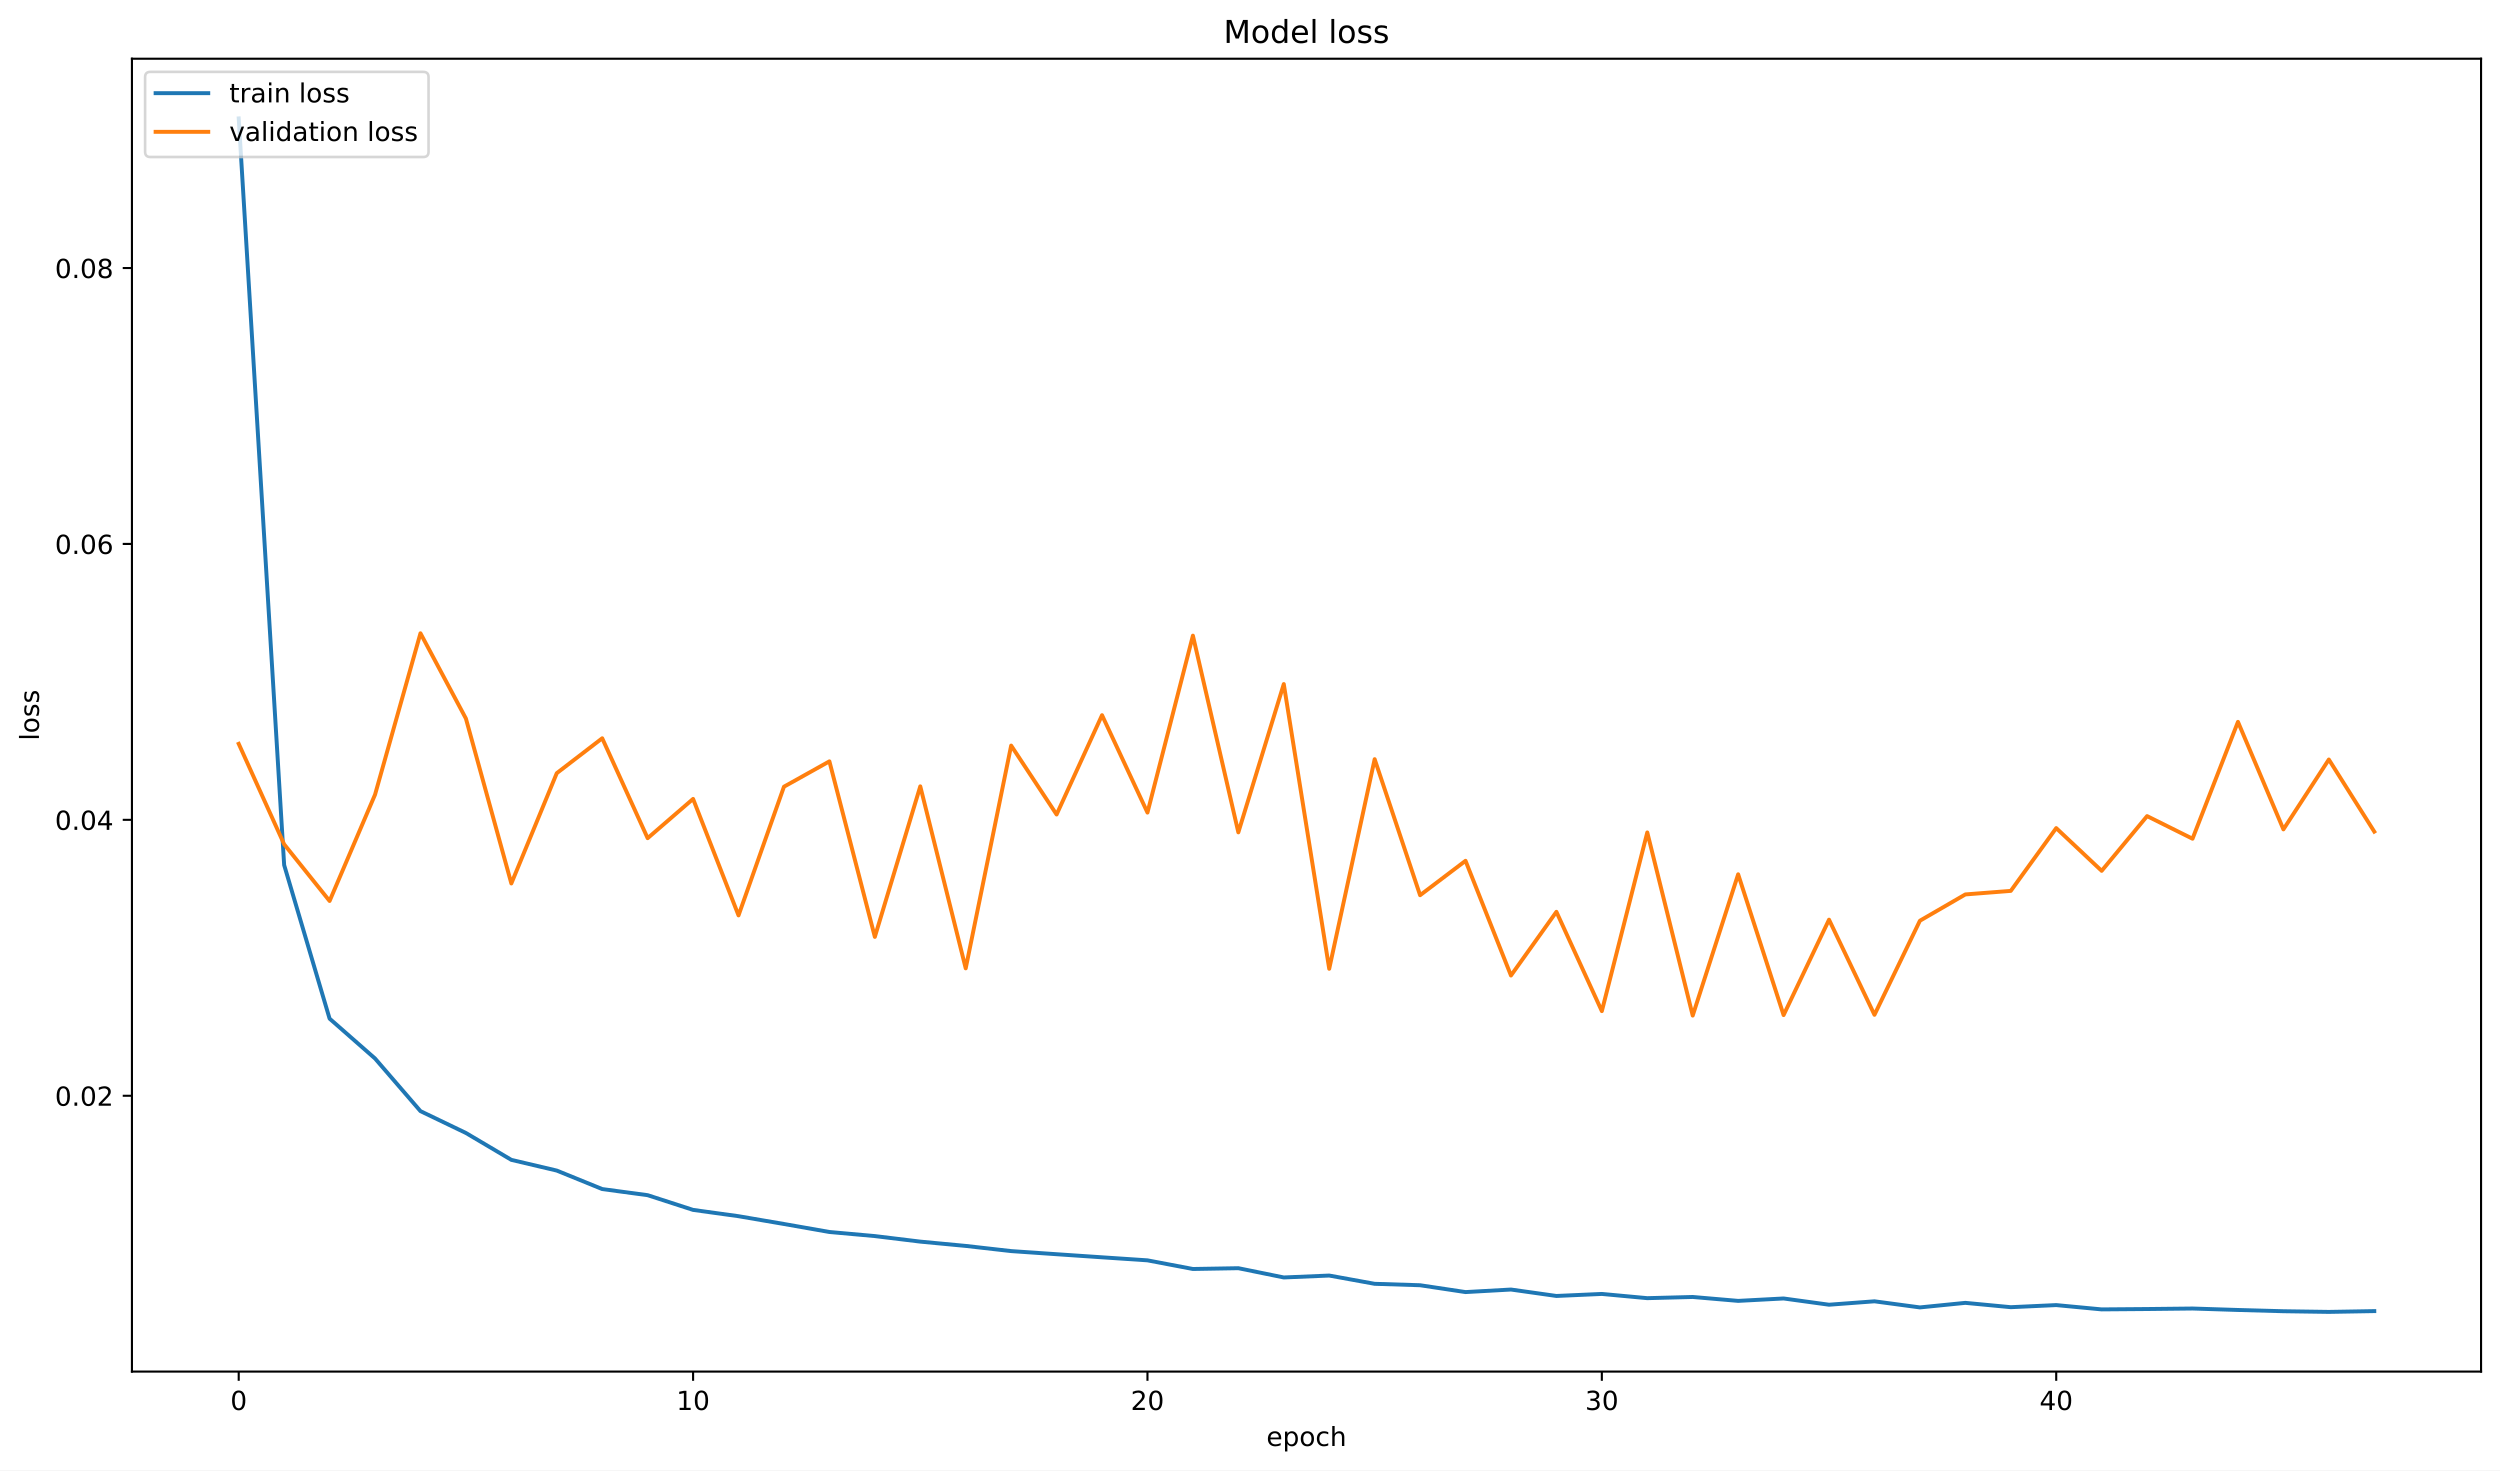
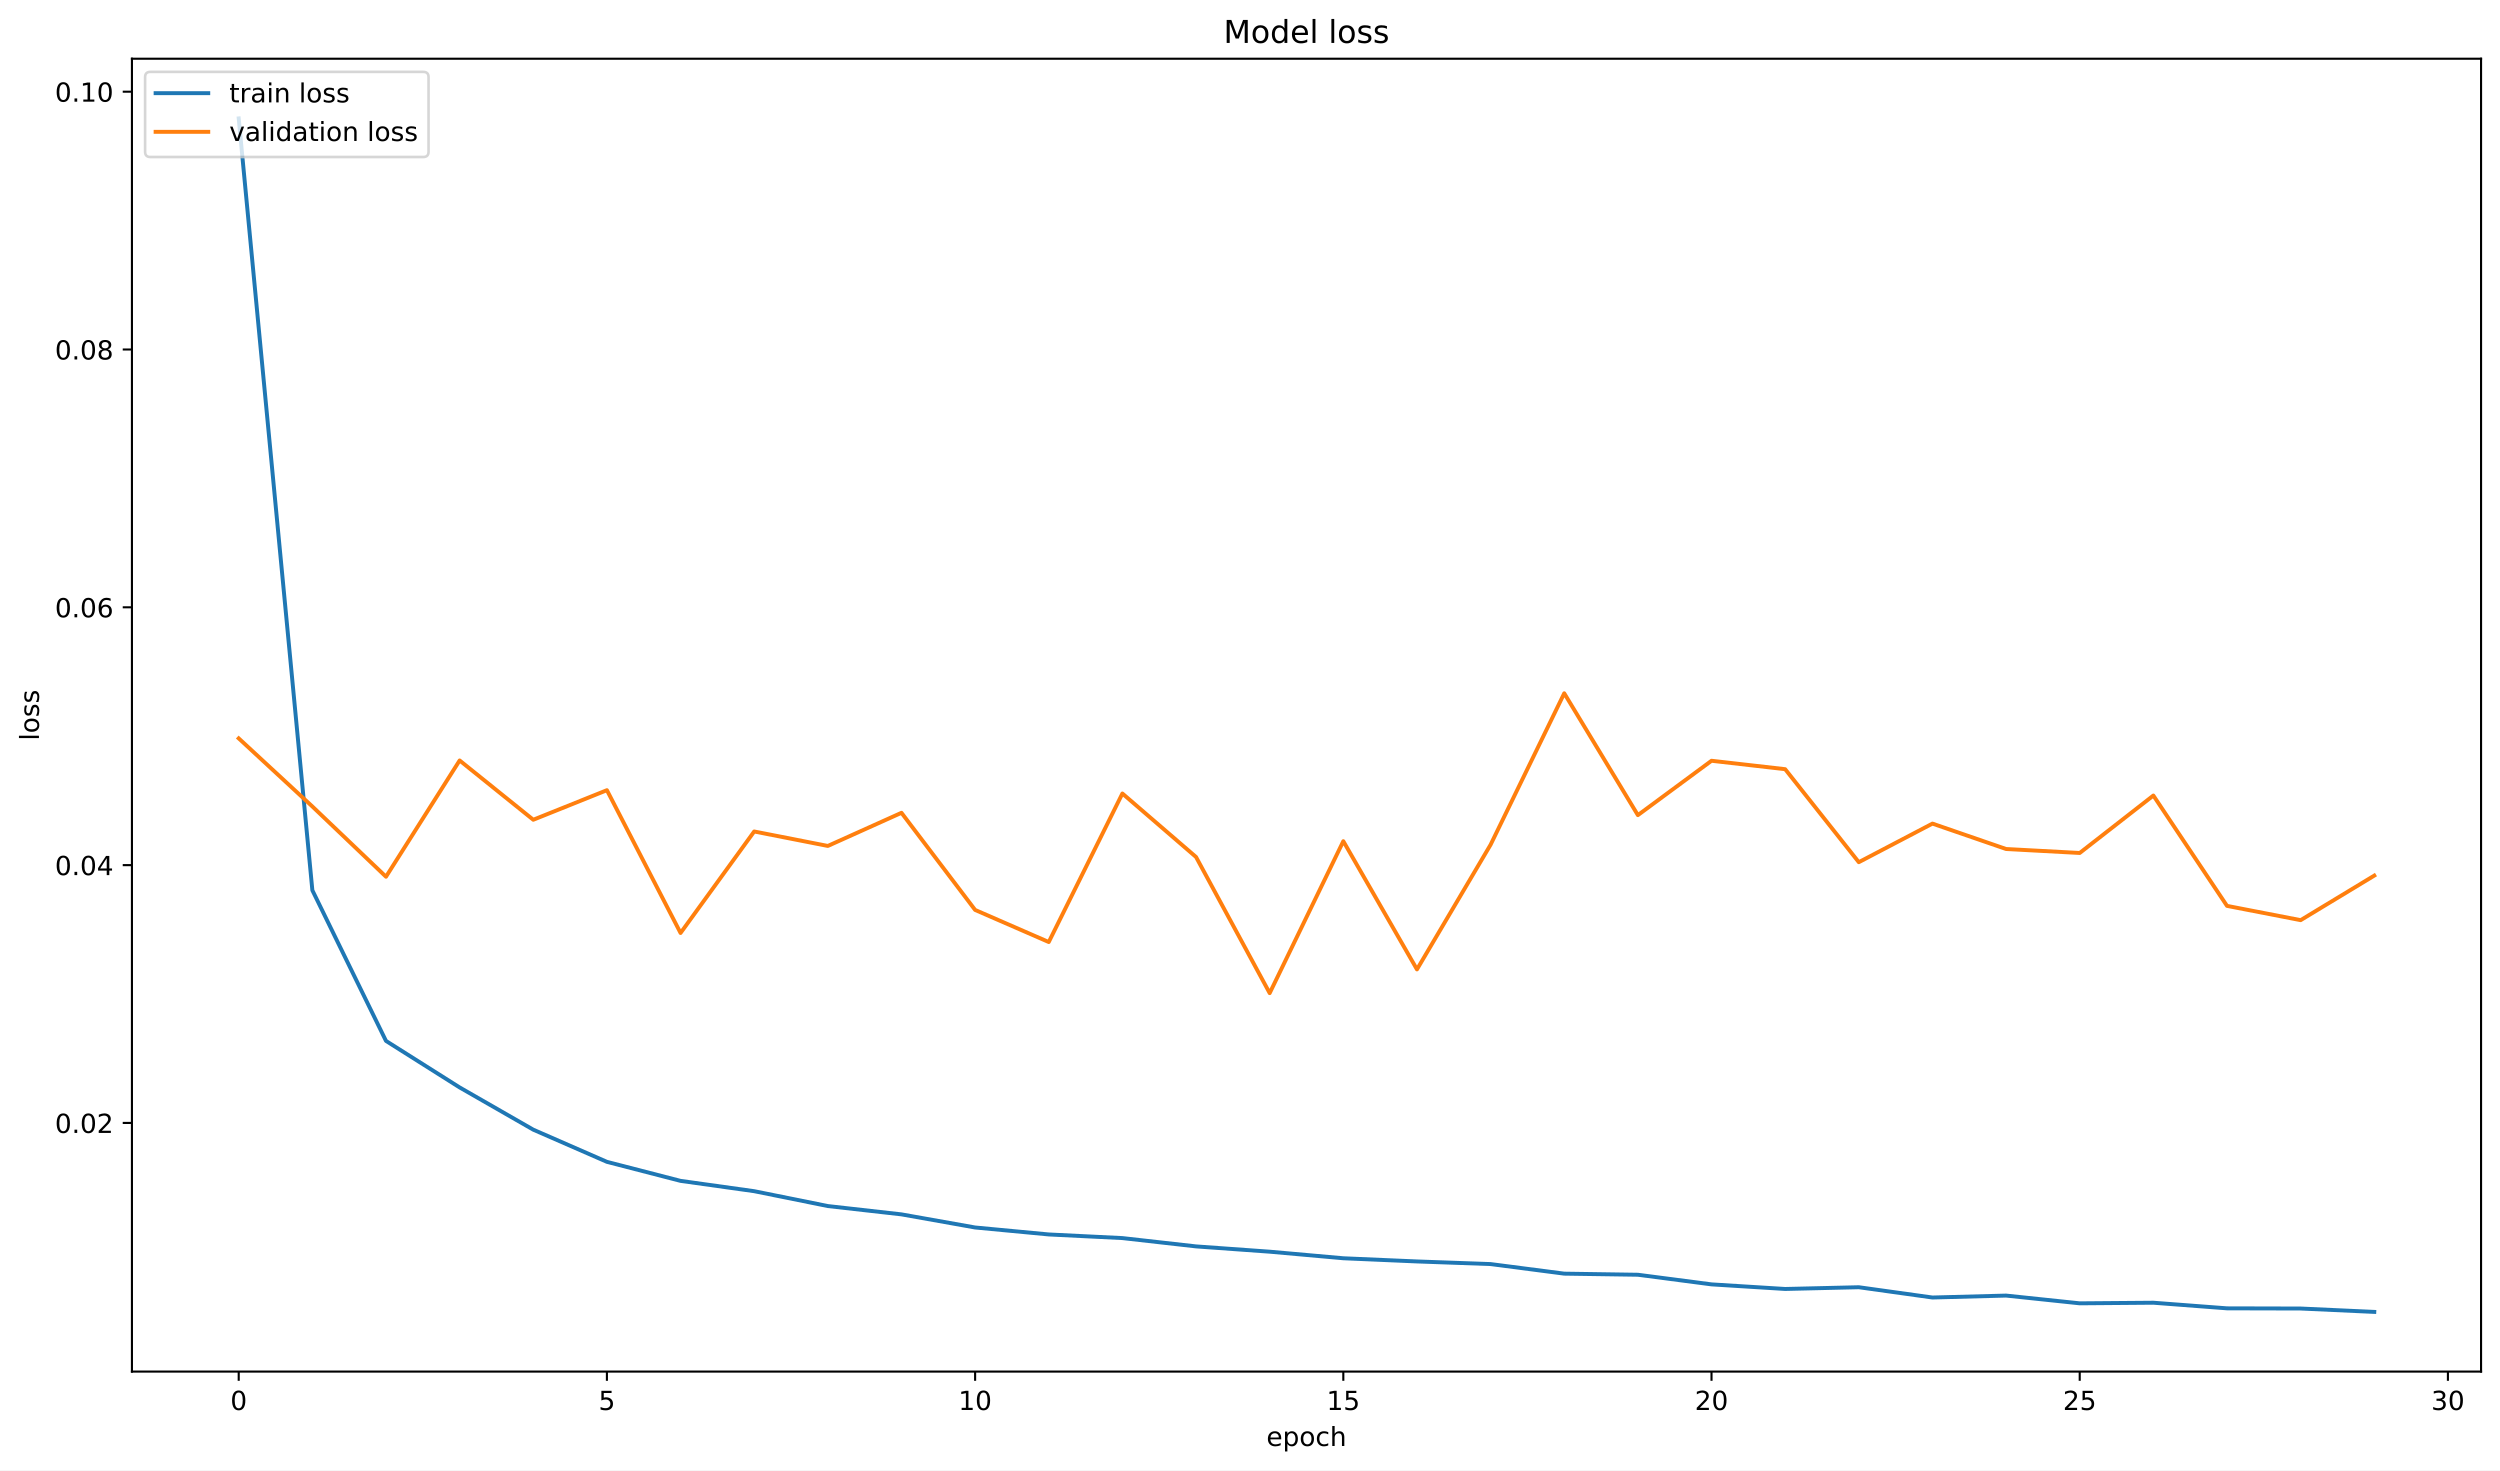
<svg xmlns="http://www.w3.org/2000/svg" xmlns:xlink="http://www.w3.org/1999/xlink" width="950.144pt" height="558.834pt" viewBox="0 0 950.144 558.834" version="1.1">
  <defs>
    <style type="text/css">*{stroke-linejoin: round; stroke-linecap: butt}</style>
  </defs>
  <g id="figure_1">
    <g id="patch_1">
      <path d="M 0 558.834  L 950.144 558.834  L 950.144 0  L 0 0  z " style="fill: #ffffff" />
    </g>
    <g id="axes_1">
      <g id="patch_2">
        <path d="M 50.144 521.278  L 942.944 521.278  L 942.944 22.318  L 50.144 22.318  z " style="fill: #ffffff" />
      </g>
      <g id="matplotlib.axis_1">
        <g id="xtick_1">
          <g id="line2d_1">
            <defs>
-               <path id="md56852be78" d="M 0 0  L 0 3.5  " style="stroke: #000000; stroke-width: 0.8" />
-             </defs>
-             <g>
-               <use xlink:href="#md56852be78" x="90.726" y="521.278" style="stroke: #000000; stroke-width: 0.8" />
+               <path id="m86fc3e5558" d="M 0 0  L 0 3.5  " style="stroke: #000000; stroke-width: 0.8" />
+             </defs>
+             <g>
+               <use xlink:href="#m86fc3e5558" x="90.726" y="521.278" style="stroke: #000000; stroke-width: 0.8" />
            </g>
          </g>
          <g id="text_1">
            <g transform="translate(87.54432 535.8766) scale(0.1 -0.1)">
              <defs>
                <path id="DejaVuSans-30" d="M 2034 4250  Q 1547 4250 1301 3770  Q 1056 3291 1056 2328  Q 1056 1369 1301 889  Q 1547 409 2034 409  Q 2525 409 2770 889  Q 3016 1369 3016 2328  Q 3016 3291 2770 3770  Q 2525 4250 2034 4250  z M 2034 4750  Q 2819 4750 3233 4129  Q 3647 3509 3647 2328  Q 3647 1150 3233 529  Q 2819 -91 2034 -91  Q 1250 -91 836 529  Q 422 1150 422 2328  Q 422 3509 836 4129  Q 1250 4750 2034 4750  z " transform="scale(0.015625)" />
              </defs>
              <use xlink:href="#DejaVuSans-30" />
            </g>
          </g>
        </g>
        <g id="xtick_2">
          <g id="line2d_2">
            <g>
-               <use xlink:href="#md56852be78" x="263.414" y="521.278" style="stroke: #000000; stroke-width: 0.8" />
+               <use xlink:href="#m86fc3e5558" x="230.663" y="521.278" style="stroke: #000000; stroke-width: 0.8" />
            </g>
          </g>
          <g id="text_2">
-             <g transform="translate(257.0517 535.8766) scale(0.1 -0.1)">
+             <g transform="translate(227.4816 535.8766) scale(0.1 -0.1)">
+               <defs>
+                 <path id="DejaVuSans-35" d="M 691 4666  L 3169 4666  L 3169 4134  L 1269 4134  L 1269 2991  Q 1406 3038 1543 3061  Q 1681 3084 1819 3084  Q 2600 3084 3056 2656  Q 3513 2228 3513 1497  Q 3513 744 3044 326  Q 2575 -91 1722 -91  Q 1428 -91 1123 -41  Q 819 9 494 109  L 494 744  Q 775 591 1075 516  Q 1375 441 1709 441  Q 2250 441 2565 725  Q 2881 1009 2881 1497  Q 2881 1984 2565 2268  Q 2250 2553 1709 2553  Q 1456 2553 1204 2497  Q 953 2441 691 2322  L 691 4666  z " transform="scale(0.015625)" />
+               </defs>
+               <use xlink:href="#DejaVuSans-35" />
+             </g>
+           </g>
+         </g>
+         <g id="xtick_3">
+           <g id="line2d_3">
+             <g>
+               <use xlink:href="#m86fc3e5558" x="370.6" y="521.278" style="stroke: #000000; stroke-width: 0.8" />
+             </g>
+           </g>
+           <g id="text_3">
+             <g transform="translate(364.2377 535.8766) scale(0.1 -0.1)">
              <defs>
                <path id="DejaVuSans-31" d="M 794 531  L 1825 531  L 1825 4091  L 703 3866  L 703 4441  L 1819 4666  L 2450 4666  L 2450 531  L 3481 531  L 3481 0  L 794 0  L 794 531  z " transform="scale(0.015625)" />
              </defs>
              <use xlink:href="#DejaVuSans-31" />
              <use xlink:href="#DejaVuSans-30" x="63.623" />
            </g>
          </g>
        </g>
-         <g id="xtick_3">
-           <g id="line2d_3">
-             <g>
-               <use xlink:href="#md56852be78" x="436.103" y="521.278" style="stroke: #000000; stroke-width: 0.8" />
-             </g>
-           </g>
-           <g id="text_3">
-             <g transform="translate(429.7402 535.8766) scale(0.1 -0.1)">
+         <g id="xtick_4">
+           <g id="line2d_4">
+             <g>
+               <use xlink:href="#m86fc3e5558" x="510.537" y="521.278" style="stroke: #000000; stroke-width: 0.8" />
+             </g>
+           </g>
+           <g id="text_4">
+             <g transform="translate(504.175 535.8766) scale(0.1 -0.1)">
+               <use xlink:href="#DejaVuSans-31" />
+               <use xlink:href="#DejaVuSans-35" x="63.623" />
+             </g>
+           </g>
+         </g>
+         <g id="xtick_5">
+           <g id="line2d_5">
+             <g>
+               <use xlink:href="#m86fc3e5558" x="650.475" y="521.278" style="stroke: #000000; stroke-width: 0.8" />
+             </g>
+           </g>
+           <g id="text_5">
+             <g transform="translate(644.1123 535.8766) scale(0.1 -0.1)">
              <defs>
                <path id="DejaVuSans-32" d="M 1228 531  L 3431 531  L 3431 0  L 469 0  L 469 531  Q 828 903 1448 1529  Q 2069 2156 2228 2338  Q 2531 2678 2651 2914  Q 2772 3150 2772 3378  Q 2772 3750 2511 3984  Q 2250 4219 1831 4219  Q 1534 4219 1204 4116  Q 875 4013 500 3803  L 500 4441  Q 881 4594 1212 4672  Q 1544 4750 1819 4750  Q 2544 4750 2975 4387  Q 3406 4025 3406 3419  Q 3406 3131 3298 2873  Q 3191 2616 2906 2266  Q 2828 2175 2409 1742  Q 1991 1309 1228 531  z " transform="scale(0.015625)" />
              </defs>
              <use xlink:href="#DejaVuSans-32" />
              <use xlink:href="#DejaVuSans-30" x="63.623" />
            </g>
          </g>
        </g>
-         <g id="xtick_4">
-           <g id="line2d_4">
-             <g>
-               <use xlink:href="#md56852be78" x="608.791" y="521.278" style="stroke: #000000; stroke-width: 0.8" />
-             </g>
-           </g>
-           <g id="text_4">
-             <g transform="translate(602.4288 535.8766) scale(0.1 -0.1)">
+         <g id="xtick_6">
+           <g id="line2d_6">
+             <g>
+               <use xlink:href="#m86fc3e5558" x="790.412" y="521.278" style="stroke: #000000; stroke-width: 0.8" />
+             </g>
+           </g>
+           <g id="text_6">
+             <g transform="translate(784.0496 535.8766) scale(0.1 -0.1)">
+               <use xlink:href="#DejaVuSans-32" />
+               <use xlink:href="#DejaVuSans-35" x="63.623" />
+             </g>
+           </g>
+         </g>
+         <g id="xtick_7">
+           <g id="line2d_7">
+             <g>
+               <use xlink:href="#m86fc3e5558" x="930.349" y="521.278" style="stroke: #000000; stroke-width: 0.8" />
+             </g>
+           </g>
+           <g id="text_7">
+             <g transform="translate(923.9869 535.8766) scale(0.1 -0.1)">
              <defs>
                <path id="DejaVuSans-33" d="M 2597 2516  Q 3050 2419 3304 2112  Q 3559 1806 3559 1356  Q 3559 666 3084 287  Q 2609 -91 1734 -91  Q 1441 -91 1130 -33  Q 819 25 488 141  L 488 750  Q 750 597 1062 519  Q 1375 441 1716 441  Q 2309 441 2620 675  Q 2931 909 2931 1356  Q 2931 1769 2642 2001  Q 2353 2234 1838 2234  L 1294 2234  L 1294 2753  L 1863 2753  Q 2328 2753 2575 2939  Q 2822 3125 2822 3475  Q 2822 3834 2567 4026  Q 2313 4219 1838 4219  Q 1578 4219 1281 4162  Q 984 4106 628 3988  L 628 4550  Q 988 4650 1302 4700  Q 1616 4750 1894 4750  Q 2613 4750 3031 4423  Q 3450 4097 3450 3541  Q 3450 3153 3228 2886  Q 3006 2619 2597 2516  z " transform="scale(0.015625)" />
              </defs>
              <use xlink:href="#DejaVuSans-33" />
              <use xlink:href="#DejaVuSans-30" x="63.623" />
            </g>
          </g>
        </g>
-         <g id="xtick_5">
-           <g id="line2d_5">
-             <g>
-               <use xlink:href="#md56852be78" x="781.48" y="521.278" style="stroke: #000000; stroke-width: 0.8" />
-             </g>
-           </g>
-           <g id="text_5">
-             <g transform="translate(775.1174 535.8766) scale(0.1 -0.1)">
-               <defs>
-                 <path id="DejaVuSans-34" d="M 2419 4116  L 825 1625  L 2419 1625  L 2419 4116  z M 2253 4666  L 3047 4666  L 3047 1625  L 3713 1625  L 3713 1100  L 3047 1100  L 3047 0  L 2419 0  L 2419 1100  L 313 1100  L 313 1709  L 2253 4666  z " transform="scale(0.015625)" />
-               </defs>
-               <use xlink:href="#DejaVuSans-34" />
-               <use xlink:href="#DejaVuSans-30" x="63.623" />
-             </g>
-           </g>
-         </g>
-         <g id="text_6">
+         <g id="text_8">
          <g transform="translate(481.3156 549.5547) scale(0.1 -0.1)">
            <defs>
              <path id="DejaVuSans-65" d="M 3597 1894  L 3597 1613  L 953 1613  Q 991 1019 1311 708  Q 1631 397 2203 397  Q 2534 397 2845 478  Q 3156 559 3463 722  L 3463 178  Q 3153 47 2828 -22  Q 2503 -91 2169 -91  Q 1331 -91 842 396  Q 353 884 353 1716  Q 353 2575 817 3079  Q 1281 3584 2069 3584  Q 2775 3584 3186 3129  Q 3597 2675 3597 1894  z M 3022 2063  Q 3016 2534 2758 2815  Q 2500 3097 2075 3097  Q 1594 3097 1305 2825  Q 1016 2553 972 2059  L 3022 2063  z " transform="scale(0.015625)" />
              <path id="DejaVuSans-70" d="M 1159 525  L 1159 -1331  L 581 -1331  L 581 3500  L 1159 3500  L 1159 2969  Q 1341 3281 1617 3432  Q 1894 3584 2278 3584  Q 2916 3584 3314 3078  Q 3713 2572 3713 1747  Q 3713 922 3314 415  Q 2916 -91 2278 -91  Q 1894 -91 1617 61  Q 1341 213 1159 525  z M 3116 1747  Q 3116 2381 2855 2742  Q 2594 3103 2138 3103  Q 1681 3103 1420 2742  Q 1159 2381 1159 1747  Q 1159 1113 1420 752  Q 1681 391 2138 391  Q 2594 391 2855 752  Q 3116 1113 3116 1747  z " transform="scale(0.015625)" />
              <path id="DejaVuSans-6f" d="M 1959 3097  Q 1497 3097 1228 2736  Q 959 2375 959 1747  Q 959 1119 1226 758  Q 1494 397 1959 397  Q 2419 397 2687 759  Q 2956 1122 2956 1747  Q 2956 2369 2687 2733  Q 2419 3097 1959 3097  z M 1959 3584  Q 2709 3584 3137 3096  Q 3566 2609 3566 1747  Q 3566 888 3137 398  Q 2709 -91 1959 -91  Q 1206 -91 779 398  Q 353 888 353 1747  Q 353 2609 779 3096  Q 1206 3584 1959 3584  z " transform="scale(0.015625)" />
              <path id="DejaVuSans-63" d="M 3122 3366  L 3122 2828  Q 2878 2963 2633 3030  Q 2388 3097 2138 3097  Q 1578 3097 1268 2742  Q 959 2388 959 1747  Q 959 1106 1268 751  Q 1578 397 2138 397  Q 2388 397 2633 464  Q 2878 531 3122 666  L 3122 134  Q 2881 22 2623 -34  Q 2366 -91 2075 -91  Q 1284 -91 818 406  Q 353 903 353 1747  Q 353 2603 823 3093  Q 1294 3584 2113 3584  Q 2378 3584 2631 3529  Q 2884 3475 3122 3366  z " transform="scale(0.015625)" />
              <path id="DejaVuSans-68" d="M 3513 2113  L 3513 0  L 2938 0  L 2938 2094  Q 2938 2591 2744 2837  Q 2550 3084 2163 3084  Q 1697 3084 1428 2787  Q 1159 2491 1159 1978  L 1159 0  L 581 0  L 581 4863  L 1159 4863  L 1159 2956  Q 1366 3272 1645 3428  Q 1925 3584 2291 3584  Q 2894 3584 3203 3211  Q 3513 2838 3513 2113  z " transform="scale(0.015625)" />
            </defs>
            <use xlink:href="#DejaVuSans-65" />
            <use xlink:href="#DejaVuSans-70" x="61.523" />
            <use xlink:href="#DejaVuSans-6f" x="125" />
            <use xlink:href="#DejaVuSans-63" x="186.182" />
            <use xlink:href="#DejaVuSans-68" x="241.162" />
          </g>
        </g>
      </g>
      <g id="matplotlib.axis_2">
        <g id="ytick_1">
-           <g id="line2d_6">
-             <defs>
-               <path id="m4cce33ece0" d="M 0 0  L -3.5 0  " style="stroke: #000000; stroke-width: 0.8" />
-             </defs>
-             <g>
-               <use xlink:href="#m4cce33ece0" x="50.144" y="416.449" style="stroke: #000000; stroke-width: 0.8" />
-             </g>
-           </g>
-           <g id="text_7">
-             <g transform="translate(20.87813 420.2486) scale(0.1 -0.1)">
+           <g id="line2d_8">
+             <defs>
+               <path id="md9d96e3da4" d="M 0 0  L -3.5 0  " style="stroke: #000000; stroke-width: 0.8" />
+             </defs>
+             <g>
+               <use xlink:href="#md9d96e3da4" x="50.144" y="426.776" style="stroke: #000000; stroke-width: 0.8" />
+             </g>
+           </g>
+           <g id="text_9">
+             <g transform="translate(20.87813 430.5754) scale(0.1 -0.1)">
              <defs>
                <path id="DejaVuSans-2e" d="M 684 794  L 1344 794  L 1344 0  L 684 0  L 684 794  z " transform="scale(0.015625)" />
              </defs>
              <use xlink:href="#DejaVuSans-30" />
              <use xlink:href="#DejaVuSans-2e" x="63.623" />
              <use xlink:href="#DejaVuSans-30" x="95.41" />
              <use xlink:href="#DejaVuSans-32" x="159.033" />
            </g>
          </g>
        </g>
        <g id="ytick_2">
-           <g id="line2d_7">
-             <g>
-               <use xlink:href="#m4cce33ece0" x="50.144" y="311.59" style="stroke: #000000; stroke-width: 0.8" />
-             </g>
-           </g>
-           <g id="text_8">
-             <g transform="translate(20.87813 315.389) scale(0.1 -0.1)">
+           <g id="line2d_9">
+             <g>
+               <use xlink:href="#md9d96e3da4" x="50.144" y="328.795" style="stroke: #000000; stroke-width: 0.8" />
+             </g>
+           </g>
+           <g id="text_10">
+             <g transform="translate(20.87813 332.5938) scale(0.1 -0.1)">
+               <defs>
+                 <path id="DejaVuSans-34" d="M 2419 4116  L 825 1625  L 2419 1625  L 2419 4116  z M 2253 4666  L 3047 4666  L 3047 1625  L 3713 1625  L 3713 1100  L 3047 1100  L 3047 0  L 2419 0  L 2419 1100  L 313 1100  L 313 1709  L 2253 4666  z " transform="scale(0.015625)" />
+               </defs>
              <use xlink:href="#DejaVuSans-30" />
              <use xlink:href="#DejaVuSans-2e" x="63.623" />
              <use xlink:href="#DejaVuSans-30" x="95.41" />
              <use xlink:href="#DejaVuSans-34" x="159.033" />
            </g>
          </g>
        </g>
        <g id="ytick_3">
-           <g id="line2d_8">
-             <g>
-               <use xlink:href="#m4cce33ece0" x="50.144" y="206.73" style="stroke: #000000; stroke-width: 0.8" />
-             </g>
-           </g>
-           <g id="text_9">
-             <g transform="translate(20.87813 210.5295) scale(0.1 -0.1)">
+           <g id="line2d_10">
+             <g>
+               <use xlink:href="#md9d96e3da4" x="50.144" y="230.813" style="stroke: #000000; stroke-width: 0.8" />
+             </g>
+           </g>
+           <g id="text_11">
+             <g transform="translate(20.87813 234.6122) scale(0.1 -0.1)">
              <defs>
                <path id="DejaVuSans-36" d="M 2113 2584  Q 1688 2584 1439 2293  Q 1191 2003 1191 1497  Q 1191 994 1439 701  Q 1688 409 2113 409  Q 2538 409 2786 701  Q 3034 994 3034 1497  Q 3034 2003 2786 2293  Q 2538 2584 2113 2584  z M 3366 4563  L 3366 3988  Q 3128 4100 2886 4159  Q 2644 4219 2406 4219  Q 1781 4219 1451 3797  Q 1122 3375 1075 2522  Q 1259 2794 1537 2939  Q 1816 3084 2150 3084  Q 2853 3084 3261 2657  Q 3669 2231 3669 1497  Q 3669 778 3244 343  Q 2819 -91 2113 -91  Q 1303 -91 875 529  Q 447 1150 447 2328  Q 447 3434 972 4092  Q 1497 4750 2381 4750  Q 2619 4750 2861 4703  Q 3103 4656 3366 4563  z " transform="scale(0.015625)" />
              </defs>
              <use xlink:href="#DejaVuSans-30" />
              <use xlink:href="#DejaVuSans-2e" x="63.623" />
              <use xlink:href="#DejaVuSans-30" x="95.41" />
              <use xlink:href="#DejaVuSans-36" x="159.033" />
            </g>
          </g>
        </g>
        <g id="ytick_4">
-           <g id="line2d_9">
-             <g>
-               <use xlink:href="#m4cce33ece0" x="50.144" y="101.871" style="stroke: #000000; stroke-width: 0.8" />
-             </g>
-           </g>
-           <g id="text_10">
-             <g transform="translate(20.87813 105.6699) scale(0.1 -0.1)">
+           <g id="line2d_11">
+             <g>
+               <use xlink:href="#md9d96e3da4" x="50.144" y="132.831" style="stroke: #000000; stroke-width: 0.8" />
+             </g>
+           </g>
+           <g id="text_12">
+             <g transform="translate(20.87813 136.6306) scale(0.1 -0.1)">
              <defs>
                <path id="DejaVuSans-38" d="M 2034 2216  Q 1584 2216 1326 1975  Q 1069 1734 1069 1313  Q 1069 891 1326 650  Q 1584 409 2034 409  Q 2484 409 2743 651  Q 3003 894 3003 1313  Q 3003 1734 2745 1975  Q 2488 2216 2034 2216  z M 1403 2484  Q 997 2584 770 2862  Q 544 3141 544 3541  Q 544 4100 942 4425  Q 1341 4750 2034 4750  Q 2731 4750 3128 4425  Q 3525 4100 3525 3541  Q 3525 3141 3298 2862  Q 3072 2584 2669 2484  Q 3125 2378 3379 2068  Q 3634 1759 3634 1313  Q 3634 634 3220 271  Q 2806 -91 2034 -91  Q 1263 -91 848 271  Q 434 634 434 1313  Q 434 1759 690 2068  Q 947 2378 1403 2484  z M 1172 3481  Q 1172 3119 1398 2916  Q 1625 2713 2034 2713  Q 2441 2713 2670 2916  Q 2900 3119 2900 3481  Q 2900 3844 2670 4047  Q 2441 4250 2034 4250  Q 1625 4250 1398 4047  Q 1172 3844 1172 3481  z " transform="scale(0.015625)" />
              </defs>
              <use xlink:href="#DejaVuSans-30" />
              <use xlink:href="#DejaVuSans-2e" x="63.623" />
              <use xlink:href="#DejaVuSans-30" x="95.41" />
              <use xlink:href="#DejaVuSans-38" x="159.033" />
            </g>
          </g>
        </g>
-         <g id="text_11">
+         <g id="ytick_5">
+           <g id="line2d_12">
+             <g>
+               <use xlink:href="#md9d96e3da4" x="50.144" y="34.85" style="stroke: #000000; stroke-width: 0.8" />
+             </g>
+           </g>
+           <g id="text_13">
+             <g transform="translate(20.87813 38.64898) scale(0.1 -0.1)">
+               <use xlink:href="#DejaVuSans-30" />
+               <use xlink:href="#DejaVuSans-2e" x="63.623" />
+               <use xlink:href="#DejaVuSans-31" x="95.41" />
+               <use xlink:href="#DejaVuSans-30" x="159.033" />
+             </g>
+           </g>
+         </g>
+         <g id="text_14">
          <g transform="translate(14.79844 281.4559) rotate(-90) scale(0.1 -0.1)">
            <defs>
              <path id="DejaVuSans-6c" d="M 603 4863  L 1178 4863  L 1178 0  L 603 0  L 603 4863  z " transform="scale(0.015625)" />
              <path id="DejaVuSans-73" d="M 2834 3397  L 2834 2853  Q 2591 2978 2328 3040  Q 2066 3103 1784 3103  Q 1356 3103 1142 2972  Q 928 2841 928 2578  Q 928 2378 1081 2264  Q 1234 2150 1697 2047  L 1894 2003  Q 2506 1872 2764 1633  Q 3022 1394 3022 966  Q 3022 478 2636 193  Q 2250 -91 1575 -91  Q 1294 -91 989 -36  Q 684 19 347 128  L 347 722  Q 666 556 975 473  Q 1284 391 1588 391  Q 1994 391 2212 530  Q 2431 669 2431 922  Q 2431 1156 2273 1281  Q 2116 1406 1581 1522  L 1381 1569  Q 847 1681 609 1914  Q 372 2147 372 2553  Q 372 3047 722 3315  Q 1072 3584 1716 3584  Q 2034 3584 2315 3537  Q 2597 3491 2834 3397  z " transform="scale(0.015625)" />
            </defs>
            <use xlink:href="#DejaVuSans-6c" />
            <use xlink:href="#DejaVuSans-6f" x="27.783" />
            <use xlink:href="#DejaVuSans-73" x="88.965" />
            <use xlink:href="#DejaVuSans-73" x="141.064" />
          </g>
        </g>
      </g>
-       <g id="line2d_10">
-         <path d="M 90.726 44.998  L 107.994 328.773  L 125.263 387.141  L 142.532 402.29  L 159.801 422.295  L 177.07 430.598  L 194.339 440.817  L 211.608 444.888  L 228.876 451.915  L 246.145 454.24  L 263.414 459.835  L 280.683 462.229  L 297.952 465.189  L 315.221 468.226  L 332.49 469.783  L 349.758 471.888  L 367.027 473.523  L 384.296 475.488  L 401.565 476.675  L 418.834 477.85  L 436.103 479.003  L 453.372 482.289  L 470.64 481.987  L 487.909 485.509  L 505.178 484.782  L 522.447 487.923  L 539.716 488.466  L 556.985 491.064  L 574.254 490.098  L 591.522 492.54  L 608.791 491.771  L 626.06 493.377  L 643.329 492.925  L 660.598 494.411  L 677.867 493.495  L 695.136 495.868  L 712.404 494.574  L 729.673 496.893  L 746.942 495.161  L 764.211 496.806  L 781.48 496.01  L 798.749 497.647  L 816.018 497.507  L 833.286 497.312  L 850.555 497.866  L 867.824 498.34  L 885.093 498.598  L 902.362 498.294  " clip-path="url(#p9f60f941a1)" style="fill: none; stroke: #1f77b4; stroke-width: 1.5; stroke-linecap: square" />
-       </g>
-       <g id="line2d_11">
-         <path d="M 90.726 282.698  L 107.994 320.878  L 125.263 342.422  L 142.532 302.02  L 159.801 240.685  L 177.07 273.085  L 194.339 335.768  L 211.608 293.846  L 228.876 280.586  L 246.145 318.56  L 263.414 303.633  L 280.683 347.903  L 297.952 298.991  L 315.221 289.358  L 332.49 356.07  L 349.758 298.854  L 367.027 368.026  L 384.296 283.365  L 401.565 309.557  L 418.834 271.812  L 436.103 308.829  L 453.372 241.582  L 470.64 316.343  L 487.909 259.984  L 505.178 368.198  L 522.447 288.532  L 539.716 340.235  L 556.985 327.152  L 574.254 370.752  L 591.522 346.543  L 608.791 384.285  L 626.06 316.375  L 643.329 385.975  L 660.598 332.286  L 677.867 385.789  L 695.136 349.529  L 712.404 385.683  L 729.673 349.933  L 746.942 339.937  L 764.211 338.587  L 781.48 314.726  L 798.749 330.97  L 816.018 310.17  L 833.286 318.761  L 850.555 274.35  L 867.824 315.207  L 885.093 288.659  L 902.362 316.064  " clip-path="url(#p9f60f941a1)" style="fill: none; stroke: #ff7f0e; stroke-width: 1.5; stroke-linecap: square" />
+       <g id="line2d_13">
+         <path d="M 90.726 44.998  L 118.713 338.354  L 146.7 395.611  L 174.688 413.289  L 202.675 429.345  L 230.663 441.569  L 258.65 448.801  L 286.638 452.721  L 314.625 458.373  L 342.613 461.533  L 370.6 466.517  L 398.588 469.163  L 426.575 470.546  L 454.563 473.703  L 482.55 475.713  L 510.537 478.212  L 538.525 479.422  L 566.512 480.421  L 594.5 484.06  L 622.487 484.479  L 650.475 488.137  L 678.462 489.882  L 706.45 489.22  L 734.437 493.129  L 762.425 492.395  L 790.412 495.34  L 818.4 495.11  L 846.387 497.243  L 874.374 497.315  L 902.362 498.598  " clip-path="url(#pe3fc64f88a)" style="fill: none; stroke: #1f77b4; stroke-width: 1.5; stroke-linecap: square" />
+       </g>
+       <g id="line2d_14">
+         <path d="M 90.726 280.626  L 118.713 306.511  L 146.7 333.205  L 174.688 289.024  L 202.675 311.554  L 230.663 300.318  L 258.65 354.584  L 286.638 316.013  L 314.625 321.507  L 342.613 308.913  L 370.6 345.831  L 398.588 358.023  L 426.575 301.582  L 454.563 325.708  L 482.55 377.445  L 510.537 319.705  L 538.525 368.426  L 566.512 321.035  L 594.5 263.492  L 622.487 309.795  L 650.475 289.134  L 678.462 292.335  L 706.45 327.679  L 734.437 313.017  L 762.425 322.67  L 790.412 324.179  L 818.4 302.35  L 846.387 344.282  L 874.374 349.713  L 902.362 332.777  " clip-path="url(#pe3fc64f88a)" style="fill: none; stroke: #ff7f0e; stroke-width: 1.5; stroke-linecap: square" />
      </g>
      <g id="patch_3">
        <path d="M 50.144 521.278  L 50.144 22.318  " style="fill: none; stroke: #000000; stroke-width: 0.8; stroke-linejoin: miter; stroke-linecap: square" />
      </g>
      <g id="patch_4">
        <path d="M 942.944 521.278  L 942.944 22.318  " style="fill: none; stroke: #000000; stroke-width: 0.8; stroke-linejoin: miter; stroke-linecap: square" />
      </g>
      <g id="patch_5">
        <path d="M 50.144 521.278  L 942.944 521.278  " style="fill: none; stroke: #000000; stroke-width: 0.8; stroke-linejoin: miter; stroke-linecap: square" />
      </g>
      <g id="patch_6">
        <path d="M 50.144 22.318  L 942.944 22.318  " style="fill: none; stroke: #000000; stroke-width: 0.8; stroke-linejoin: miter; stroke-linecap: square" />
      </g>
-       <g id="text_12">
+       <g id="text_15">
        <g transform="translate(465.0316 16.31812) scale(0.12 -0.12)">
          <defs>
            <path id="DejaVuSans-4d" d="M 628 4666  L 1569 4666  L 2759 1491  L 3956 4666  L 4897 4666  L 4897 0  L 4281 0  L 4281 4097  L 3078 897  L 2444 897  L 1241 4097  L 1241 0  L 628 0  L 628 4666  z " transform="scale(0.015625)" />
            <path id="DejaVuSans-64" d="M 2906 2969  L 2906 4863  L 3481 4863  L 3481 0  L 2906 0  L 2906 525  Q 2725 213 2448 61  Q 2172 -91 1784 -91  Q 1150 -91 751 415  Q 353 922 353 1747  Q 353 2572 751 3078  Q 1150 3584 1784 3584  Q 2172 3584 2448 3432  Q 2725 3281 2906 2969  z M 947 1747  Q 947 1113 1208 752  Q 1469 391 1925 391  Q 2381 391 2643 752  Q 2906 1113 2906 1747  Q 2906 2381 2643 2742  Q 2381 3103 1925 3103  Q 1469 3103 1208 2742  Q 947 2381 947 1747  z " transform="scale(0.015625)" />
            <path id="DejaVuSans-20" transform="scale(0.015625)" />
          </defs>
          <use xlink:href="#DejaVuSans-4d" />
          <use xlink:href="#DejaVuSans-6f" x="86.279" />
          <use xlink:href="#DejaVuSans-64" x="147.461" />
          <use xlink:href="#DejaVuSans-65" x="210.938" />
          <use xlink:href="#DejaVuSans-6c" x="272.461" />
          <use xlink:href="#DejaVuSans-20" x="300.244" />
          <use xlink:href="#DejaVuSans-6c" x="332.031" />
          <use xlink:href="#DejaVuSans-6f" x="359.814" />
          <use xlink:href="#DejaVuSans-73" x="420.996" />
          <use xlink:href="#DejaVuSans-73" x="473.096" />
        </g>
      </g>
      <g id="legend_1">
        <g id="patch_7">
          <path d="M 57.144 59.674  L 160.872 59.674  Q 162.872 59.674 162.872 57.674  L 162.872 29.318  Q 162.872 27.318 160.872 27.318  L 57.144 27.318  Q 55.144 27.318 55.144 29.318  L 55.144 57.674  Q 55.144 59.674 57.144 59.674  z " style="fill: #ffffff; opacity: 0.8; stroke: #cccccc; stroke-linejoin: miter" />
        </g>
-         <g id="line2d_12">
+         <g id="line2d_15">
          <path d="M 59.144 35.417  L 69.144 35.417  L 79.144 35.417  " style="fill: none; stroke: #1f77b4; stroke-width: 1.5; stroke-linecap: square" />
        </g>
-         <g id="text_13">
+         <g id="text_16">
          <g transform="translate(87.14375 38.91656) scale(0.1 -0.1)">
            <defs>
              <path id="DejaVuSans-74" d="M 1172 4494  L 1172 3500  L 2356 3500  L 2356 3053  L 1172 3053  L 1172 1153  Q 1172 725 1289 603  Q 1406 481 1766 481  L 2356 481  L 2356 0  L 1766 0  Q 1100 0 847 248  Q 594 497 594 1153  L 594 3053  L 172 3053  L 172 3500  L 594 3500  L 594 4494  L 1172 4494  z " transform="scale(0.015625)" />
              <path id="DejaVuSans-72" d="M 2631 2963  Q 2534 3019 2420 3045  Q 2306 3072 2169 3072  Q 1681 3072 1420 2755  Q 1159 2438 1159 1844  L 1159 0  L 581 0  L 581 3500  L 1159 3500  L 1159 2956  Q 1341 3275 1631 3429  Q 1922 3584 2338 3584  Q 2397 3584 2469 3576  Q 2541 3569 2628 3553  L 2631 2963  z " transform="scale(0.015625)" />
              <path id="DejaVuSans-61" d="M 2194 1759  Q 1497 1759 1228 1600  Q 959 1441 959 1056  Q 959 750 1161 570  Q 1363 391 1709 391  Q 2188 391 2477 730  Q 2766 1069 2766 1631  L 2766 1759  L 2194 1759  z M 3341 1997  L 3341 0  L 2766 0  L 2766 531  Q 2569 213 2275 61  Q 1981 -91 1556 -91  Q 1019 -91 701 211  Q 384 513 384 1019  Q 384 1609 779 1909  Q 1175 2209 1959 2209  L 2766 2209  L 2766 2266  Q 2766 2663 2505 2880  Q 2244 3097 1772 3097  Q 1472 3097 1187 3025  Q 903 2953 641 2809  L 641 3341  Q 956 3463 1253 3523  Q 1550 3584 1831 3584  Q 2591 3584 2966 3190  Q 3341 2797 3341 1997  z " transform="scale(0.015625)" />
              <path id="DejaVuSans-69" d="M 603 3500  L 1178 3500  L 1178 0  L 603 0  L 603 3500  z M 603 4863  L 1178 4863  L 1178 4134  L 603 4134  L 603 4863  z " transform="scale(0.015625)" />
              <path id="DejaVuSans-6e" d="M 3513 2113  L 3513 0  L 2938 0  L 2938 2094  Q 2938 2591 2744 2837  Q 2550 3084 2163 3084  Q 1697 3084 1428 2787  Q 1159 2491 1159 1978  L 1159 0  L 581 0  L 581 3500  L 1159 3500  L 1159 2956  Q 1366 3272 1645 3428  Q 1925 3584 2291 3584  Q 2894 3584 3203 3211  Q 3513 2838 3513 2113  z " transform="scale(0.015625)" />
            </defs>
            <use xlink:href="#DejaVuSans-74" />
            <use xlink:href="#DejaVuSans-72" x="39.209" />
            <use xlink:href="#DejaVuSans-61" x="80.322" />
            <use xlink:href="#DejaVuSans-69" x="141.602" />
            <use xlink:href="#DejaVuSans-6e" x="169.385" />
            <use xlink:href="#DejaVuSans-20" x="232.764" />
            <use xlink:href="#DejaVuSans-6c" x="264.551" />
            <use xlink:href="#DejaVuSans-6f" x="292.334" />
            <use xlink:href="#DejaVuSans-73" x="353.516" />
            <use xlink:href="#DejaVuSans-73" x="405.615" />
          </g>
        </g>
-         <g id="line2d_13">
+         <g id="line2d_16">
          <path d="M 59.144 50.095  L 69.144 50.095  L 79.144 50.095  " style="fill: none; stroke: #ff7f0e; stroke-width: 1.5; stroke-linecap: square" />
        </g>
-         <g id="text_14">
+         <g id="text_17">
          <g transform="translate(87.14375 53.59469) scale(0.1 -0.1)">
            <defs>
              <path id="DejaVuSans-76" d="M 191 3500  L 800 3500  L 1894 563  L 2988 3500  L 3597 3500  L 2284 0  L 1503 0  L 191 3500  z " transform="scale(0.015625)" />
            </defs>
            <use xlink:href="#DejaVuSans-76" />
            <use xlink:href="#DejaVuSans-61" x="59.18" />
            <use xlink:href="#DejaVuSans-6c" x="120.459" />
            <use xlink:href="#DejaVuSans-69" x="148.242" />
            <use xlink:href="#DejaVuSans-64" x="176.025" />
            <use xlink:href="#DejaVuSans-61" x="239.502" />
            <use xlink:href="#DejaVuSans-74" x="300.781" />
            <use xlink:href="#DejaVuSans-69" x="339.99" />
            <use xlink:href="#DejaVuSans-6f" x="367.773" />
            <use xlink:href="#DejaVuSans-6e" x="428.955" />
            <use xlink:href="#DejaVuSans-20" x="492.334" />
            <use xlink:href="#DejaVuSans-6c" x="524.121" />
            <use xlink:href="#DejaVuSans-6f" x="551.904" />
            <use xlink:href="#DejaVuSans-73" x="613.086" />
            <use xlink:href="#DejaVuSans-73" x="665.186" />
          </g>
        </g>
      </g>
    </g>
  </g>
  <defs>
-     <clipPath id="p9f60f941a1">
+     <clipPath id="pe3fc64f88a">
      <rect x="50.144" y="22.318" width="892.8" height="498.96" />
    </clipPath>
  </defs>
</svg>
